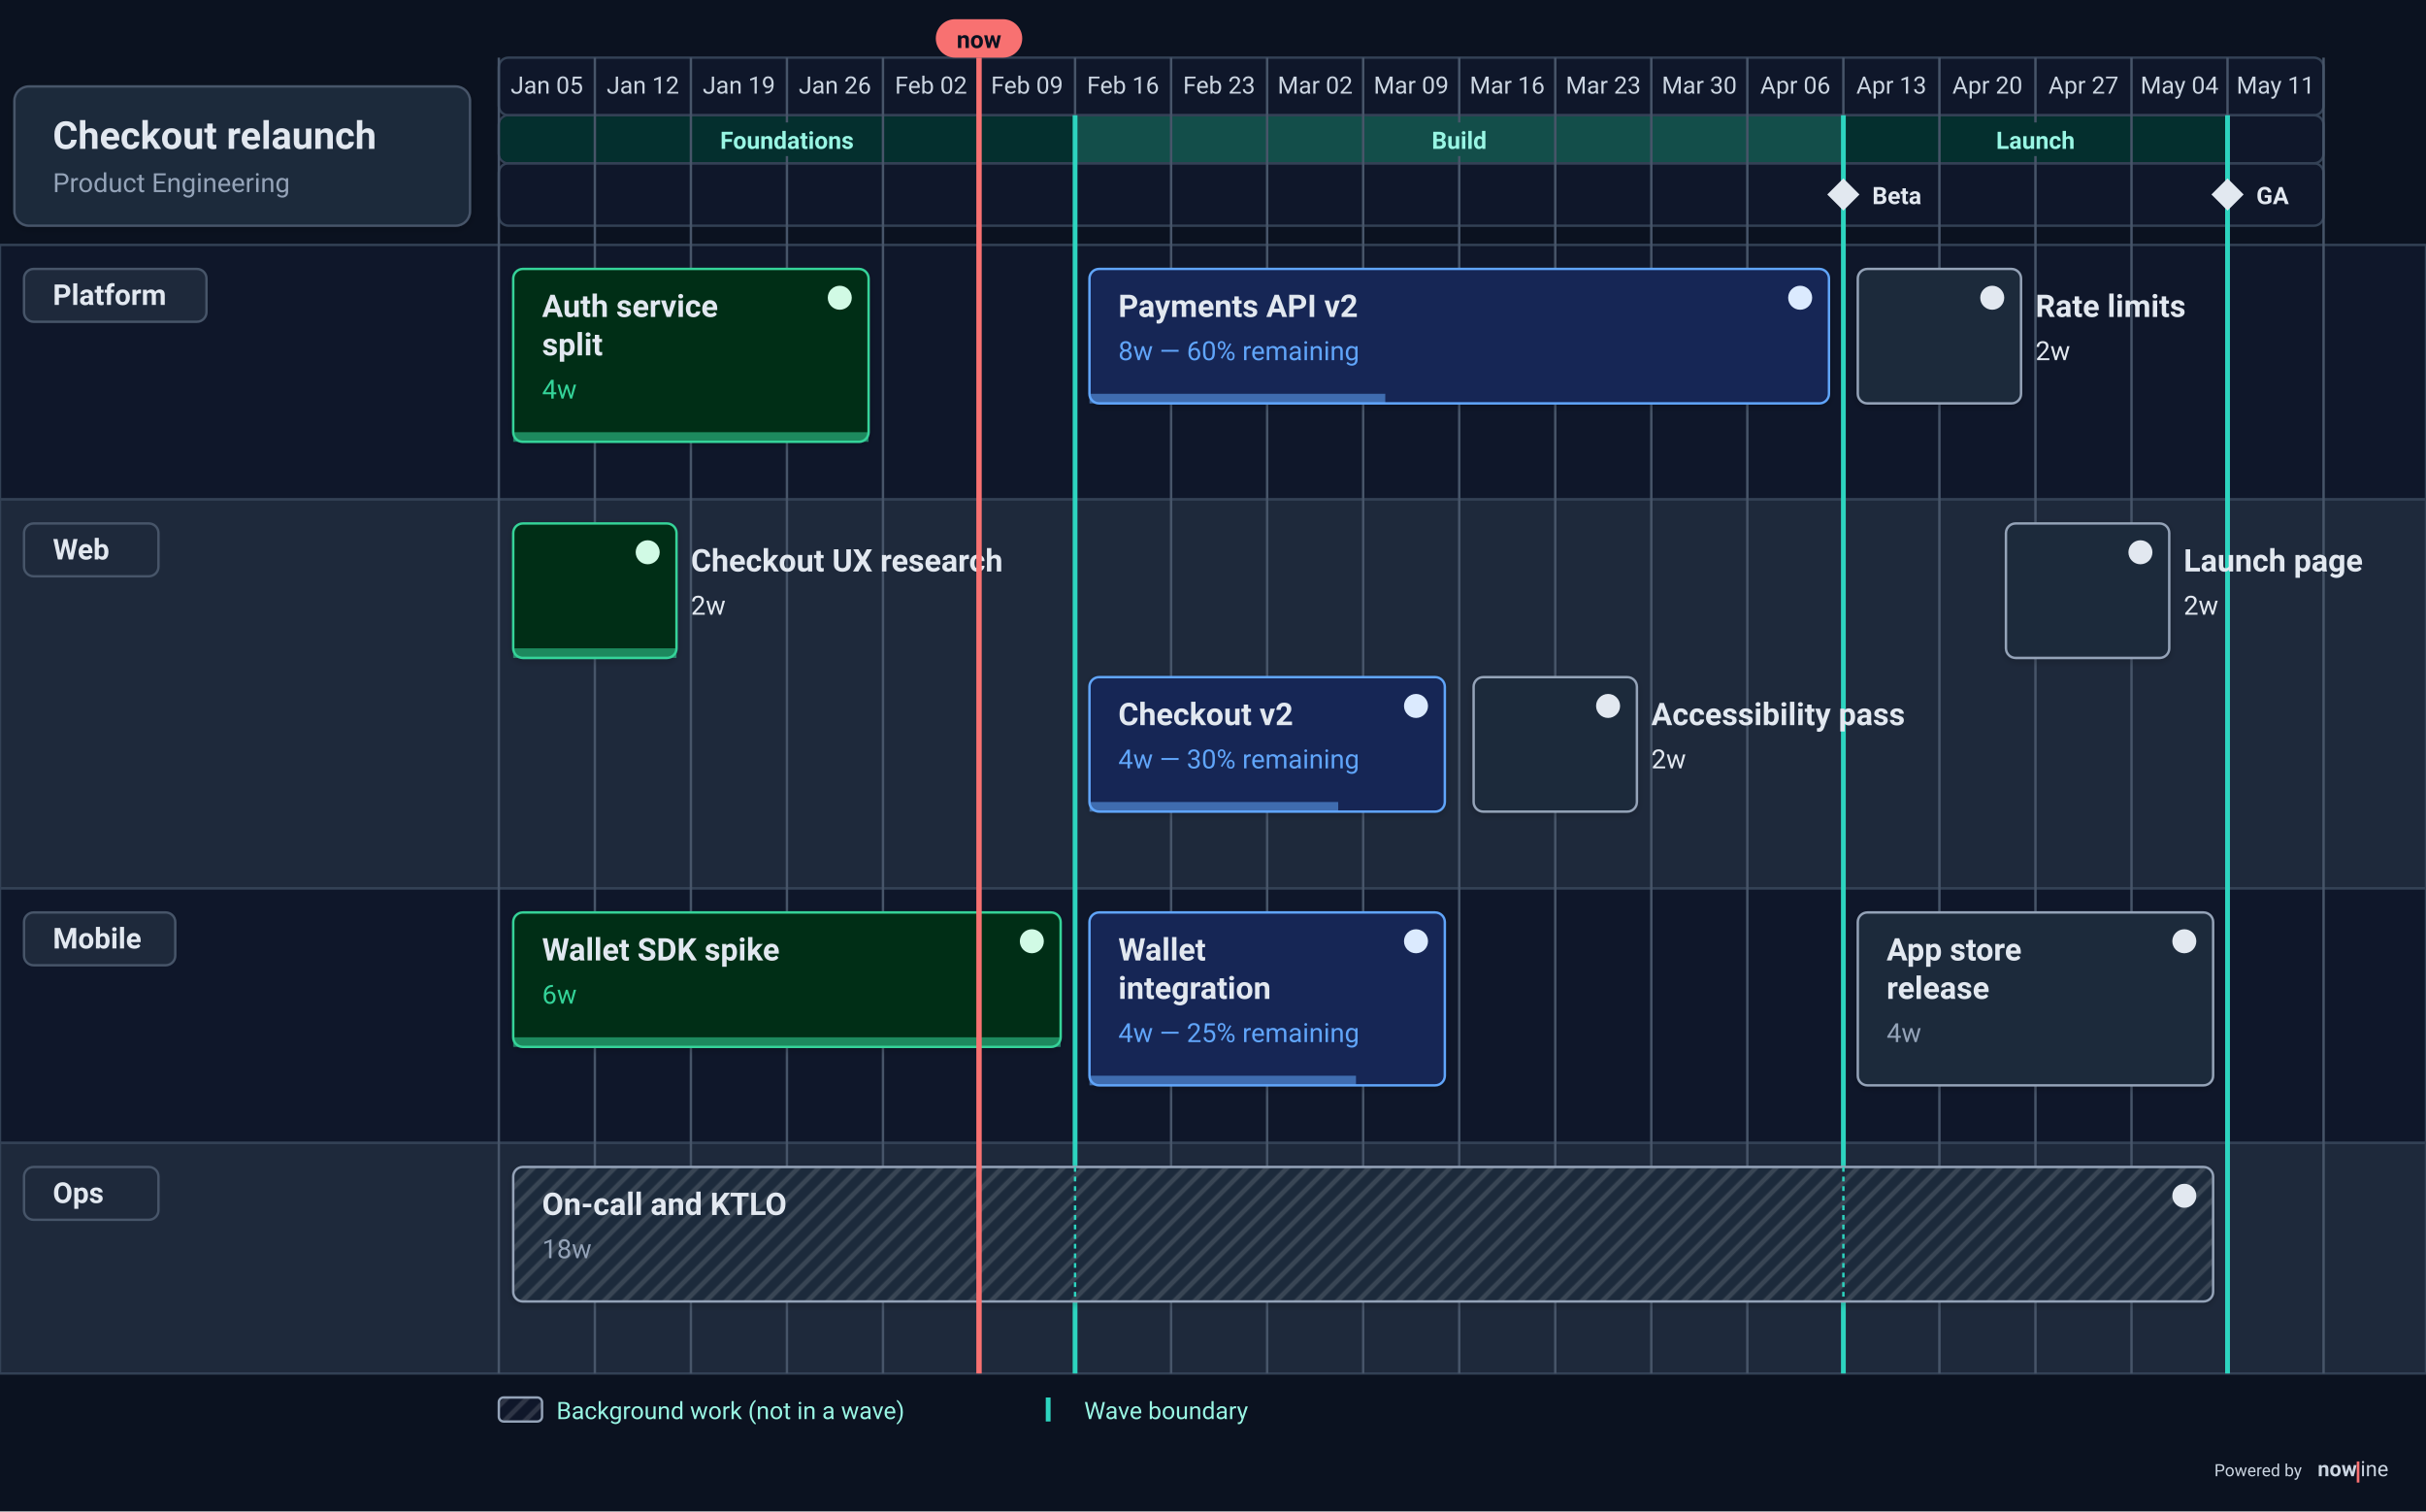
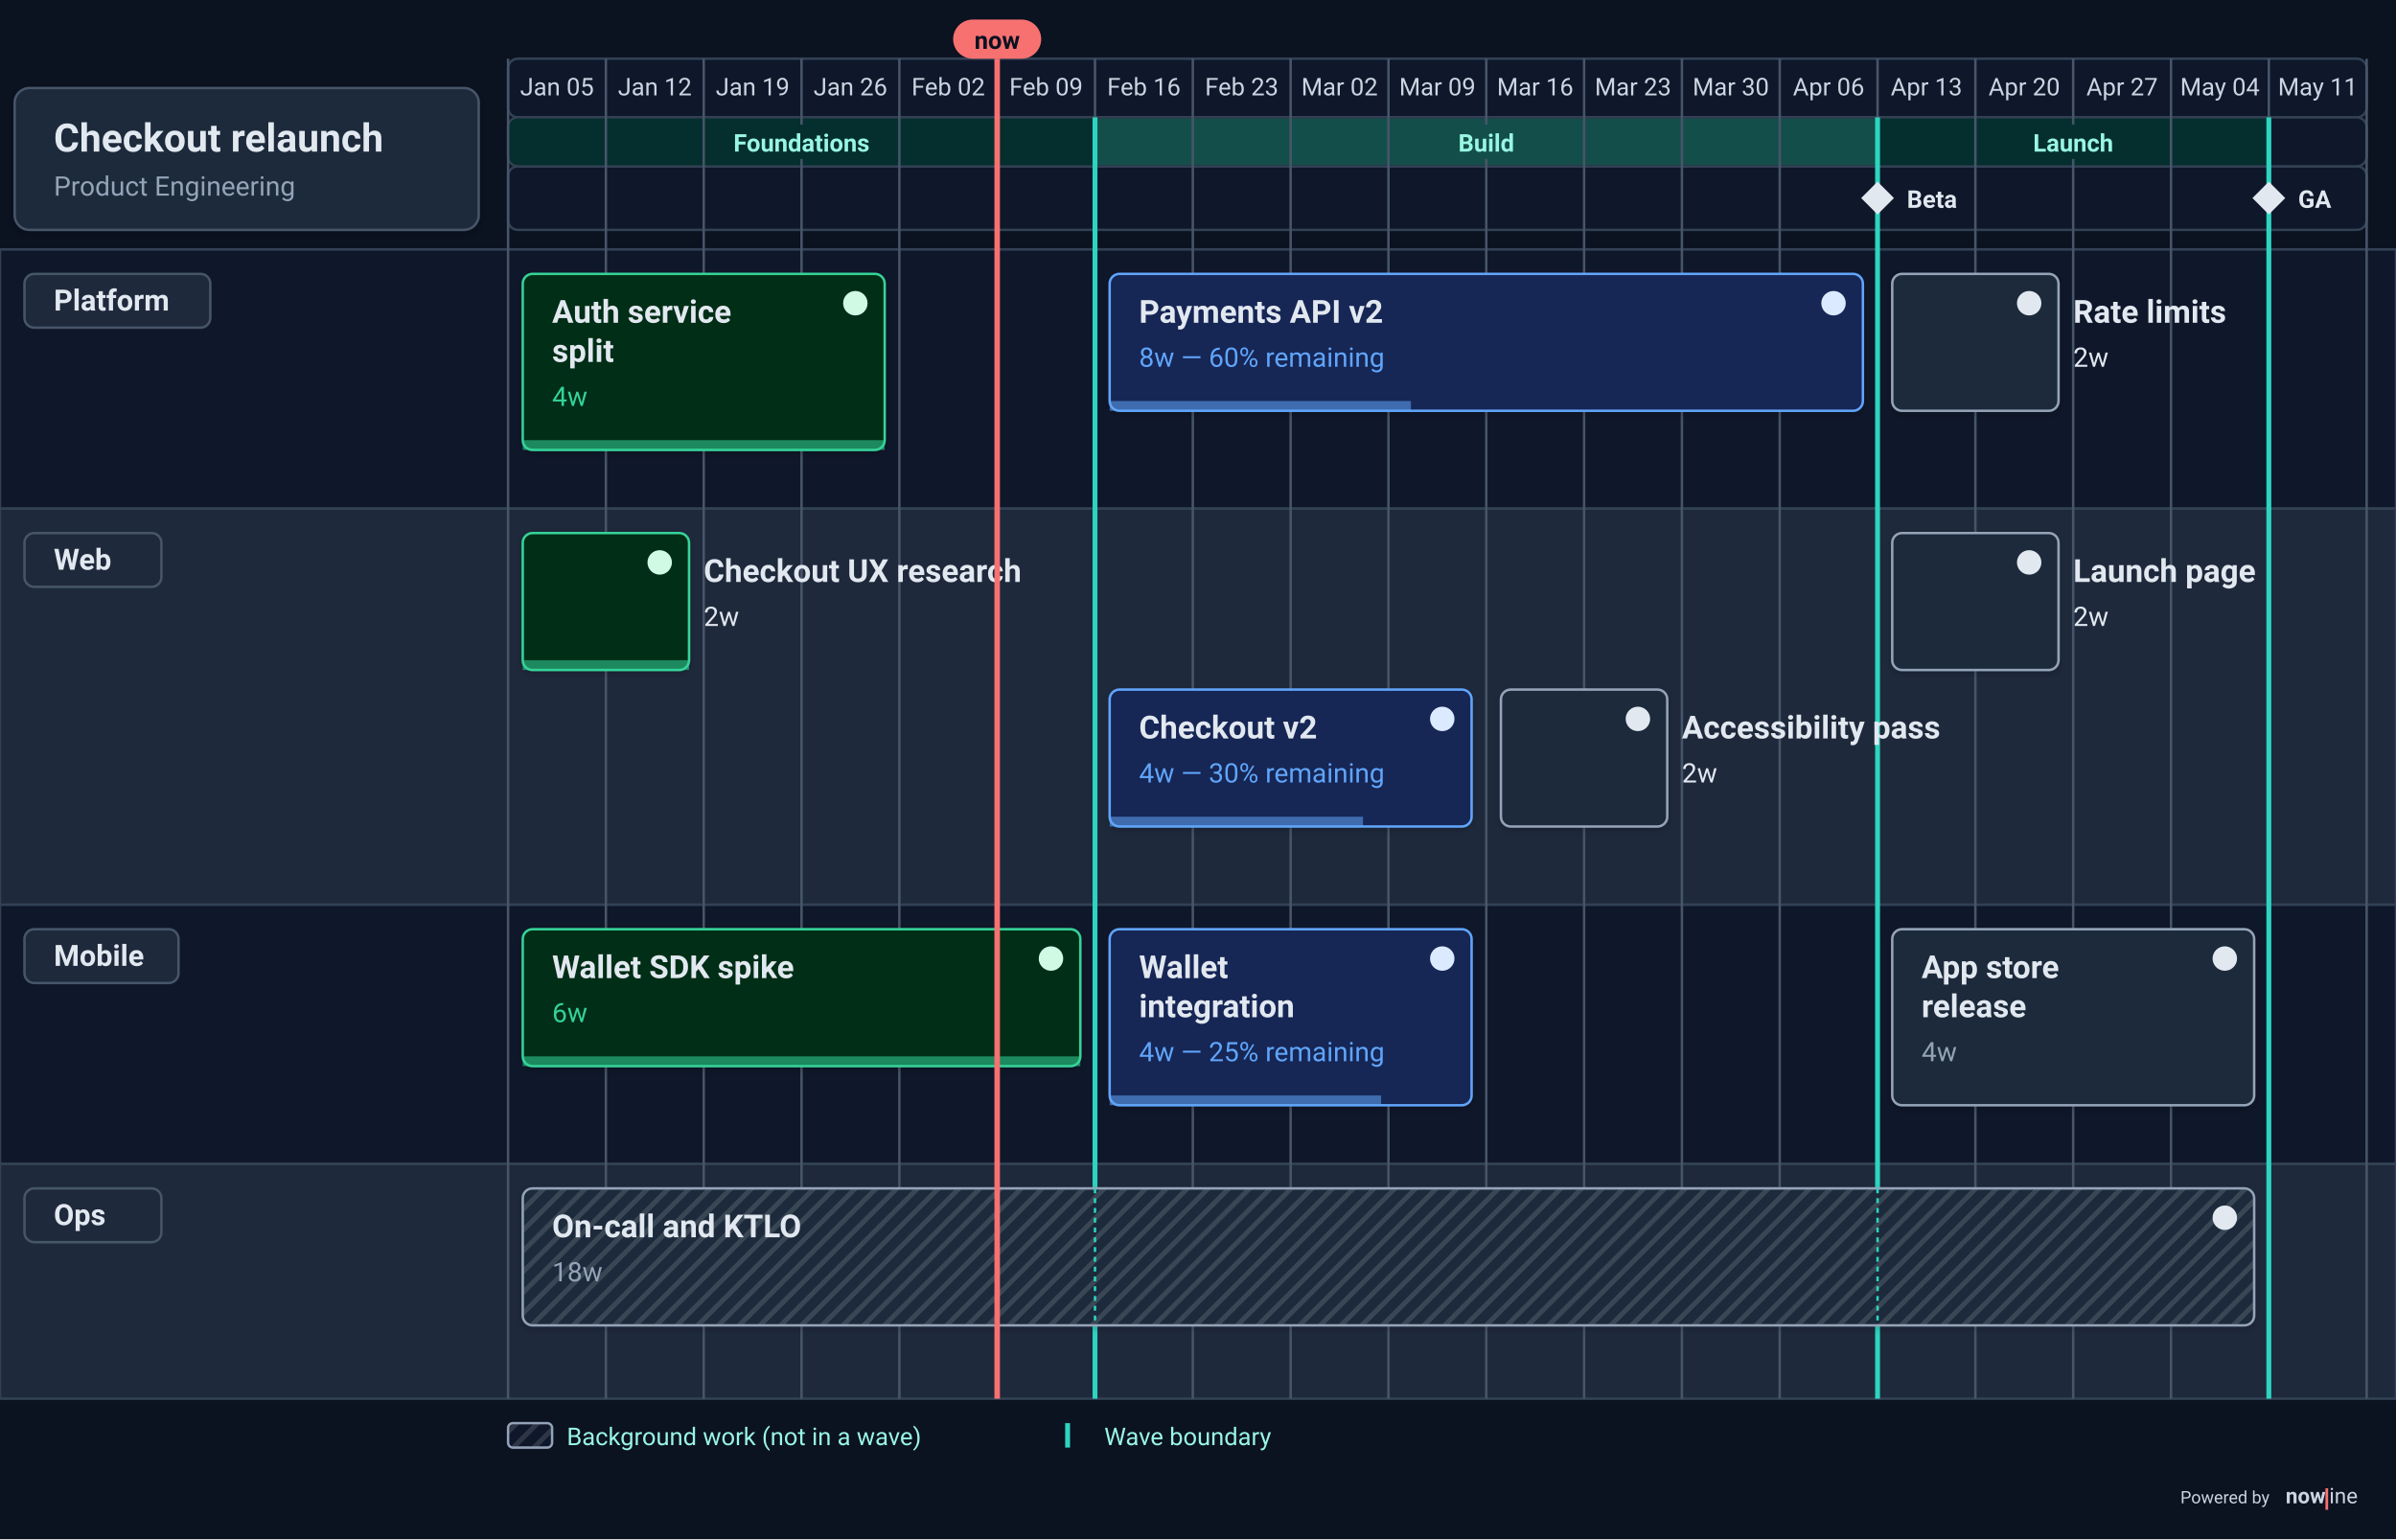
- <svg xmlns="http://www.w3.org/2000/svg" data-generator="nowline" data-theme="dark" height="629.44" viewBox="0 0 1010.42 629.44" width="1010.42">
+ <svg xmlns="http://www.w3.org/2000/svg" data-generator="nowline" data-theme="dark" height="629.44" viewBox="0 0 979.76 629.44" width="979.76">
  <defs>
    <filter height="200%" id="nl-0-root-shadow-subtle" width="200%" x="-50%" y="-50%">
      <feGaussianBlur in="SourceAlpha" stdDeviation="1.5" />
      <feOffset dx="0" dy="1" result="offsetblur" />
      <feComponentTransfer>
        <feFuncA type="linear" slope="0.2" />
      </feComponentTransfer>
      <feMerge>
        <feMergeNode />
        <feMergeNode in="SourceGraphic" />
      </feMerge>
    </filter>
    <filter height="200%" id="nl-0-root-shadow-soft" width="200%" x="-50%" y="-50%">
      <feGaussianBlur in="SourceAlpha" stdDeviation="5" />
      <feOffset dx="0" dy="3" result="offsetblur" />
      <feComponentTransfer>
        <feFuncA type="linear" slope="0.3" />
      </feComponentTransfer>
      <feMerge>
        <feMergeNode />
        <feMergeNode in="SourceGraphic" />
      </feMerge>
    </filter>
    <filter height="200%" id="nl-0-root-shadow-hard" width="200%" x="-50%" y="-50%">
      <feGaussianBlur in="SourceAlpha" stdDeviation="0" />
      <feOffset dx="2" dy="2" result="offsetblur" />
      <feComponentTransfer>
        <feFuncA type="linear" slope="0.45" />
      </feComponentTransfer>
      <feMerge>
        <feMergeNode />
        <feMergeNode in="SourceGraphic" />
      </feMerge>
    </filter>
    <marker id="nl-0-root-arrow" viewBox="0 0 10 10" refX="9" refY="5" markerWidth="7" markerHeight="7" orient="auto">
      <path d="M 0 0 L 10 5 L 0 10 z" fill="#94a3b8" />
    </marker>
    <marker id="nl-0-root-arrow-light" viewBox="0 0 10 10" refX="9" refY="5" markerWidth="7" markerHeight="7" orient="auto">
      <path d="M 0 0 L 10 5 L 0 10 z" fill="#64748b" />
    </marker>
    <marker id="nl-0-root-arrow-dark" viewBox="0 0 10 10" refX="9" refY="5" markerWidth="7" markerHeight="7" orient="auto">
      <path d="M 0 0 L 10 5 L 0 10 z" fill="#e2e8f0" />
    </marker>
    <pattern height="6" id="nl-0-root-wave-hatch-light" patternTransform="rotate(45)" patternUnits="userSpaceOnUse" width="6">
      <line opacity="0.13" stroke="#ffffff" stroke-width="2" x1="3" x2="3" y1="0" y2="6" />
    </pattern>
  </defs>
-   <rect fill="#0b1220" height="629.44" width="1010.42" x="0" y="0" />
+   <rect fill="#0b1220" height="629.44" width="979.76" x="0" y="0" />
  <g data-layer="timeline">
    <rect fill="#0f172a" height="24" rx="4" ry="4" stroke="#334155" stroke-width="1" width="760" x="207.76" y="24" />
    <rect fill="#0f172a" height="26" rx="4" ry="4" stroke="#334155" stroke-width="1" width="760" x="207.76" y="68" />
    <text fill="#cbd5e1" font-family="system-ui, -apple-system, &quot;Segoe UI&quot;, Roboto, sans-serif" font-size="10" text-anchor="middle" x="227.76" y="39">Jan 05</text>
    <text fill="#cbd5e1" font-family="system-ui, -apple-system, &quot;Segoe UI&quot;, Roboto, sans-serif" font-size="10" text-anchor="middle" x="267.76" y="39">Jan 12</text>
    <text fill="#cbd5e1" font-family="system-ui, -apple-system, &quot;Segoe UI&quot;, Roboto, sans-serif" font-size="10" text-anchor="middle" x="307.76" y="39">Jan 19</text>
    <text fill="#cbd5e1" font-family="system-ui, -apple-system, &quot;Segoe UI&quot;, Roboto, sans-serif" font-size="10" text-anchor="middle" x="347.76" y="39">Jan 26</text>
    <text fill="#cbd5e1" font-family="system-ui, -apple-system, &quot;Segoe UI&quot;, Roboto, sans-serif" font-size="10" text-anchor="middle" x="387.76" y="39">Feb 02</text>
    <text fill="#cbd5e1" font-family="system-ui, -apple-system, &quot;Segoe UI&quot;, Roboto, sans-serif" font-size="10" text-anchor="middle" x="427.76" y="39">Feb 09</text>
    <text fill="#cbd5e1" font-family="system-ui, -apple-system, &quot;Segoe UI&quot;, Roboto, sans-serif" font-size="10" text-anchor="middle" x="467.76" y="39">Feb 16</text>
    <text fill="#cbd5e1" font-family="system-ui, -apple-system, &quot;Segoe UI&quot;, Roboto, sans-serif" font-size="10" text-anchor="middle" x="507.76" y="39">Feb 23</text>
    <text fill="#cbd5e1" font-family="system-ui, -apple-system, &quot;Segoe UI&quot;, Roboto, sans-serif" font-size="10" text-anchor="middle" x="547.76" y="39">Mar 02</text>
    <text fill="#cbd5e1" font-family="system-ui, -apple-system, &quot;Segoe UI&quot;, Roboto, sans-serif" font-size="10" text-anchor="middle" x="587.76" y="39">Mar 09</text>
    <text fill="#cbd5e1" font-family="system-ui, -apple-system, &quot;Segoe UI&quot;, Roboto, sans-serif" font-size="10" text-anchor="middle" x="627.76" y="39">Mar 16</text>
    <text fill="#cbd5e1" font-family="system-ui, -apple-system, &quot;Segoe UI&quot;, Roboto, sans-serif" font-size="10" text-anchor="middle" x="667.76" y="39">Mar 23</text>
    <text fill="#cbd5e1" font-family="system-ui, -apple-system, &quot;Segoe UI&quot;, Roboto, sans-serif" font-size="10" text-anchor="middle" x="707.76" y="39">Mar 30</text>
    <text fill="#cbd5e1" font-family="system-ui, -apple-system, &quot;Segoe UI&quot;, Roboto, sans-serif" font-size="10" text-anchor="middle" x="747.76" y="39">Apr 06</text>
    <text fill="#cbd5e1" font-family="system-ui, -apple-system, &quot;Segoe UI&quot;, Roboto, sans-serif" font-size="10" text-anchor="middle" x="787.76" y="39">Apr 13</text>
    <text fill="#cbd5e1" font-family="system-ui, -apple-system, &quot;Segoe UI&quot;, Roboto, sans-serif" font-size="10" text-anchor="middle" x="827.76" y="39">Apr 20</text>
    <text fill="#cbd5e1" font-family="system-ui, -apple-system, &quot;Segoe UI&quot;, Roboto, sans-serif" font-size="10" text-anchor="middle" x="867.76" y="39">Apr 27</text>
    <text fill="#cbd5e1" font-family="system-ui, -apple-system, &quot;Segoe UI&quot;, Roboto, sans-serif" font-size="10" text-anchor="middle" x="907.76" y="39">May 04</text>
    <text fill="#cbd5e1" font-family="system-ui, -apple-system, &quot;Segoe UI&quot;, Roboto, sans-serif" font-size="10" text-anchor="middle" x="947.76" y="39">May 11</text>
  </g>
  <g data-layer="wave-strip">
    <rect fill="#0f172a" height="20" rx="4" ry="4" stroke="#334155" stroke-width="1" width="760" x="207.76" y="48" />
    <g data-id="foundations">
      <path d="M211.76 48.5 H447.76 V67.5 H211.76 A3.5 3.5 0 0 1 208.26 64 V52 A3.5 3.5 0 0 1 211.76 48.5 Z" fill="#042f2e" />
    </g>
    <g data-id="build">
      <rect fill="#134e4a" height="19" width="320" x="447.76" y="48.5" />
    </g>
    <g data-id="launch">
      <rect fill="#042f2e" height="19" width="160" x="767.76" y="48.5" />
    </g>
  </g>
  <g data-id="platform" data-layer="swimlane-bg">
-     <rect fill="#0f172a" height="106" stroke="#334155" stroke-width="1" width="1010.42" x="0" y="102" />
+     <rect fill="#0f172a" height="106" stroke="#334155" stroke-width="1" width="979.76" x="0" y="102" />
  </g>
  <g data-id="web" data-layer="swimlane-bg">
-     <rect fill="#1e293b" height="162" stroke="#334155" stroke-width="1" width="1010.42" x="0" y="208" />
+     <rect fill="#1e293b" height="162" stroke="#334155" stroke-width="1" width="979.76" x="0" y="208" />
  </g>
  <g data-id="mobile" data-layer="swimlane-bg">
-     <rect fill="#0f172a" height="106" stroke="#334155" stroke-width="1" width="1010.42" x="0" y="370" />
+     <rect fill="#0f172a" height="106" stroke="#334155" stroke-width="1" width="979.76" x="0" y="370" />
  </g>
  <g data-id="ops" data-layer="swimlane-bg">
-     <rect fill="#1e293b" height="96" stroke="#334155" stroke-width="1" width="1010.42" x="0" y="476" />
+     <rect fill="#1e293b" height="96" stroke="#334155" stroke-width="1" width="979.76" x="0" y="476" />
  </g>
  <g data-layer="grid">
    <line stroke="#475569" stroke-width="1" x1="207.76" x2="207.76" y1="24" y2="572" />
    <line stroke="#475569" stroke-width="1" x1="247.76" x2="247.76" y1="24" y2="572" />
    <line stroke="#475569" stroke-width="1" x1="287.76" x2="287.76" y1="24" y2="572" />
    <line stroke="#475569" stroke-width="1" x1="327.76" x2="327.76" y1="24" y2="572" />
    <line stroke="#475569" stroke-width="1" x1="367.76" x2="367.76" y1="24" y2="572" />
    <line stroke="#475569" stroke-width="1" x1="407.76" x2="407.76" y1="24" y2="572" />
    <line stroke="#475569" stroke-width="1" x1="447.76" x2="447.76" y1="24" y2="572" />
    <line stroke="#475569" stroke-width="1" x1="487.76" x2="487.76" y1="24" y2="572" />
    <line stroke="#475569" stroke-width="1" x1="527.76" x2="527.76" y1="24" y2="572" />
    <line stroke="#475569" stroke-width="1" x1="567.76" x2="567.76" y1="24" y2="572" />
    <line stroke="#475569" stroke-width="1" x1="607.76" x2="607.76" y1="24" y2="572" />
    <line stroke="#475569" stroke-width="1" x1="647.76" x2="647.76" y1="24" y2="572" />
    <line stroke="#475569" stroke-width="1" x1="687.76" x2="687.76" y1="24" y2="572" />
    <line stroke="#475569" stroke-width="1" x1="727.76" x2="727.76" y1="24" y2="572" />
    <line stroke="#475569" stroke-width="1" x1="767.76" x2="767.76" y1="24" y2="572" />
    <line stroke="#475569" stroke-width="1" x1="807.76" x2="807.76" y1="24" y2="572" />
    <line stroke="#475569" stroke-width="1" x1="847.76" x2="847.76" y1="24" y2="572" />
    <line stroke="#475569" stroke-width="1" x1="887.76" x2="887.76" y1="24" y2="572" />
    <line stroke="#475569" stroke-width="1" x1="927.76" x2="927.76" y1="24" y2="572" />
    <line stroke="#475569" stroke-width="1" x1="967.76" x2="967.76" y1="24" y2="572" />
  </g>
  <g data-layer="wave-boundary">
    <line stroke="#2dd4bf" stroke-width="2" x1="447.76" x2="447.76" y1="48" y2="572" />
    <line stroke="#2dd4bf" stroke-width="2" x1="767.76" x2="767.76" y1="48" y2="572" />
    <line stroke="#2dd4bf" stroke-width="2" x1="927.76" x2="927.76" y1="48" y2="572" />
  </g>
  <g data-layer="wave-labels">
    <rect fill="#042f2e" height="14" width="70.99" x="292.27" y="51" />
    <text fill="#99f6e4" font-family="system-ui, -apple-system, &quot;Segoe UI&quot;, Roboto, sans-serif" font-size="10" font-weight="600" text-anchor="middle" x="327.76" y="62">Foundations</text>
    <rect fill="#134e4a" height="14" width="34.45" x="590.54" y="51" />
    <text fill="#99f6e4" font-family="system-ui, -apple-system, &quot;Segoe UI&quot;, Roboto, sans-serif" font-size="10" font-weight="600" text-anchor="middle" x="607.76" y="62">Build</text>
    <rect fill="#042f2e" height="14" width="40.54" x="827.49" y="51" />
    <text fill="#99f6e4" font-family="system-ui, -apple-system, &quot;Segoe UI&quot;, Roboto, sans-serif" font-size="10" font-weight="600" text-anchor="middle" x="847.76" y="62">Launch</text>
  </g>
  <g data-id="platform" data-layer="swimlane">
    <rect fill="#1e293b" height="22" rx="4" ry="4" stroke="#475569" stroke-width="1" width="76" x="10" y="112" />
    <text fill="#e2e8f0" font-family="system-ui, -apple-system, &quot;Segoe UI&quot;, Roboto, sans-serif" font-size="12" font-weight="600" x="22" y="127">Platform</text>
    <g data-id="auth" data-layer="item">
      <rect fill="#052e16" filter="url(#nl-0-root-shadow-subtle)" height="72" rx="4" ry="4" stroke="#34d399" stroke-width="1" width="148" x="213.76" y="112" />
      <rect fill="#34d399" height="4" opacity="0.55" width="148" x="213.76" y="180" />
      <circle cx="349.76" cy="124" fill="#d1fae5" r="5" />
      <text fill="#e2e8f0" font-family="system-ui, -apple-system, &quot;Segoe UI&quot;, Roboto, sans-serif" font-size="13" font-weight="600" x="225.76" y="132">Auth service</text>
      <text fill="#e2e8f0" font-family="system-ui, -apple-system, &quot;Segoe UI&quot;, Roboto, sans-serif" font-size="13" font-weight="600" x="225.76" y="148">split</text>
      <text fill="#34d399" font-family="system-ui, -apple-system, &quot;Segoe UI&quot;, Roboto, sans-serif" font-size="11" x="225.76" y="166">4w</text>
    </g>
    <g data-id="payments-api" data-layer="item">
      <rect fill="#172554" filter="url(#nl-0-root-shadow-subtle)" height="56" rx="4" ry="4" stroke="#60a5fa" stroke-width="1" width="308" x="453.76" y="112" />
      <rect fill="#60a5fa" height="4" opacity="0.55" width="123.2" x="453.76" y="164" />
      <circle cx="749.76" cy="124" fill="#dbeafe" r="5" />
      <text fill="#e2e8f0" font-family="system-ui, -apple-system, &quot;Segoe UI&quot;, Roboto, sans-serif" font-size="13" font-weight="600" x="465.76" y="132">Payments API v2</text>
      <text fill="#60a5fa" font-family="system-ui, -apple-system, &quot;Segoe UI&quot;, Roboto, sans-serif" font-size="11" x="465.76" y="150">8w — 60% remaining</text>
    </g>
    <g data-id="rate-limits" data-layer="item">
      <rect fill="#1e293b" filter="url(#nl-0-root-shadow-subtle)" height="56" rx="4" ry="4" stroke="#94a3b8" stroke-width="1" width="68" x="773.76" y="112" />
      <circle cx="829.76" cy="124" fill="#e2e8f0" r="5" />
      <text fill="#e2e8f0" font-family="system-ui, -apple-system, &quot;Segoe UI&quot;, Roboto, sans-serif" font-size="13" font-weight="600" x="847.76" y="132">Rate limits</text>
      <text fill="#e2e8f0" font-family="system-ui, -apple-system, &quot;Segoe UI&quot;, Roboto, sans-serif" font-size="11" x="847.76" y="150">2w</text>
    </g>
  </g>
  <g data-id="web" data-layer="swimlane">
    <rect fill="#1e293b" height="22" rx="4" ry="4" stroke="#475569" stroke-width="1" width="56" x="10" y="218" />
    <text fill="#e2e8f0" font-family="system-ui, -apple-system, &quot;Segoe UI&quot;, Roboto, sans-serif" font-size="12" font-weight="600" x="22" y="233">Web</text>
    <g data-id="ux-research" data-layer="item">
      <rect fill="#052e16" filter="url(#nl-0-root-shadow-subtle)" height="56" rx="4" ry="4" stroke="#34d399" stroke-width="1" width="68" x="213.76" y="218" />
      <rect fill="#34d399" height="4" opacity="0.55" width="68" x="213.76" y="270" />
      <circle cx="269.76" cy="230" fill="#d1fae5" r="5" />
      <text fill="#e2e8f0" font-family="system-ui, -apple-system, &quot;Segoe UI&quot;, Roboto, sans-serif" font-size="13" font-weight="600" x="287.76" y="238">Checkout UX research</text>
      <text fill="#e2e8f0" font-family="system-ui, -apple-system, &quot;Segoe UI&quot;, Roboto, sans-serif" font-size="11" x="287.76" y="256">2w</text>
    </g>
    <g data-layer="group">
      <g data-id="checkout-v2" data-layer="item">
        <rect fill="#172554" filter="url(#nl-0-root-shadow-subtle)" height="56" rx="4" ry="4" stroke="#60a5fa" stroke-width="1" width="148" x="453.76" y="282" />
        <rect fill="#60a5fa" height="4" opacity="0.55" width="103.6" x="453.76" y="334" />
        <circle cx="589.76" cy="294" fill="#dbeafe" r="5" />
        <text fill="#e2e8f0" font-family="system-ui, -apple-system, &quot;Segoe UI&quot;, Roboto, sans-serif" font-size="13" font-weight="600" x="465.76" y="302">Checkout v2</text>
        <text fill="#60a5fa" font-family="system-ui, -apple-system, &quot;Segoe UI&quot;, Roboto, sans-serif" font-size="11" x="465.76" y="320">4w — 30% remaining</text>
      </g>
      <g data-id="a11y" data-layer="item">
        <rect fill="#1e293b" filter="url(#nl-0-root-shadow-subtle)" height="56" rx="4" ry="4" stroke="#94a3b8" stroke-width="1" width="68" x="613.76" y="282" />
        <circle cx="669.76" cy="294" fill="#e2e8f0" r="5" />
        <text fill="#e2e8f0" font-family="system-ui, -apple-system, &quot;Segoe UI&quot;, Roboto, sans-serif" font-size="13" font-weight="600" x="687.76" y="302">Accessibility pass</text>
        <text fill="#e2e8f0" font-family="system-ui, -apple-system, &quot;Segoe UI&quot;, Roboto, sans-serif" font-size="11" x="687.76" y="320">2w</text>
      </g>
    </g>
    <g data-id="launch-page" data-layer="item">
-       <rect fill="#1e293b" filter="url(#nl-0-root-shadow-subtle)" height="56" rx="4" ry="4" stroke="#94a3b8" stroke-width="1" width="68" x="835.48" y="218" />
-       <circle cx="891.48" cy="230" fill="#e2e8f0" r="5" />
-       <text fill="#e2e8f0" font-family="system-ui, -apple-system, &quot;Segoe UI&quot;, Roboto, sans-serif" font-size="13" font-weight="600" x="909.48" y="238">Launch page</text>
-       <text fill="#e2e8f0" font-family="system-ui, -apple-system, &quot;Segoe UI&quot;, Roboto, sans-serif" font-size="11" x="909.48" y="256">2w</text>
+       <rect fill="#1e293b" filter="url(#nl-0-root-shadow-subtle)" height="56" rx="4" ry="4" stroke="#94a3b8" stroke-width="1" width="68" x="773.76" y="218" />
+       <circle cx="829.76" cy="230" fill="#e2e8f0" r="5" />
+       <text fill="#e2e8f0" font-family="system-ui, -apple-system, &quot;Segoe UI&quot;, Roboto, sans-serif" font-size="13" font-weight="600" x="847.76" y="238">Launch page</text>
+       <text fill="#e2e8f0" font-family="system-ui, -apple-system, &quot;Segoe UI&quot;, Roboto, sans-serif" font-size="11" x="847.76" y="256">2w</text>
    </g>
  </g>
  <g data-id="mobile" data-layer="swimlane">
    <rect fill="#1e293b" height="22" rx="4" ry="4" stroke="#475569" stroke-width="1" width="63" x="10" y="380" />
    <text fill="#e2e8f0" font-family="system-ui, -apple-system, &quot;Segoe UI&quot;, Roboto, sans-serif" font-size="12" font-weight="600" x="22" y="395">Mobile</text>
    <g data-id="wallet-spike" data-layer="item">
      <rect fill="#052e16" filter="url(#nl-0-root-shadow-subtle)" height="56" rx="4" ry="4" stroke="#34d399" stroke-width="1" width="228" x="213.76" y="380" />
      <rect fill="#34d399" height="4" opacity="0.55" width="228" x="213.76" y="432" />
      <circle cx="429.76" cy="392" fill="#d1fae5" r="5" />
      <text fill="#e2e8f0" font-family="system-ui, -apple-system, &quot;Segoe UI&quot;, Roboto, sans-serif" font-size="13" font-weight="600" x="225.76" y="400">Wallet SDK spike</text>
      <text fill="#34d399" font-family="system-ui, -apple-system, &quot;Segoe UI&quot;, Roboto, sans-serif" font-size="11" x="225.76" y="418">6w</text>
    </g>
    <g data-id="wallet" data-layer="item">
      <rect fill="#172554" filter="url(#nl-0-root-shadow-subtle)" height="72" rx="4" ry="4" stroke="#60a5fa" stroke-width="1" width="148" x="453.76" y="380" />
      <rect fill="#60a5fa" height="4" opacity="0.55" width="111" x="453.76" y="448" />
      <circle cx="589.76" cy="392" fill="#dbeafe" r="5" />
      <text fill="#e2e8f0" font-family="system-ui, -apple-system, &quot;Segoe UI&quot;, Roboto, sans-serif" font-size="13" font-weight="600" x="465.76" y="400">Wallet</text>
      <text fill="#e2e8f0" font-family="system-ui, -apple-system, &quot;Segoe UI&quot;, Roboto, sans-serif" font-size="13" font-weight="600" x="465.76" y="416">integration</text>
      <text fill="#60a5fa" font-family="system-ui, -apple-system, &quot;Segoe UI&quot;, Roboto, sans-serif" font-size="11" x="465.76" y="434">4w — 25% remaining</text>
    </g>
    <g data-id="store-release" data-layer="item">
      <rect fill="#1e293b" filter="url(#nl-0-root-shadow-subtle)" height="72" rx="4" ry="4" stroke="#94a3b8" stroke-width="1" width="148" x="773.76" y="380" />
      <circle cx="909.76" cy="392" fill="#e2e8f0" r="5" />
      <text fill="#e2e8f0" font-family="system-ui, -apple-system, &quot;Segoe UI&quot;, Roboto, sans-serif" font-size="13" font-weight="600" x="785.76" y="400">App store</text>
      <text fill="#e2e8f0" font-family="system-ui, -apple-system, &quot;Segoe UI&quot;, Roboto, sans-serif" font-size="13" font-weight="600" x="785.76" y="416">release</text>
      <text fill="#94a3b8" font-family="system-ui, -apple-system, &quot;Segoe UI&quot;, Roboto, sans-serif" font-size="11" x="785.76" y="434">4w</text>
    </g>
  </g>
  <g data-id="ops" data-layer="swimlane">
    <rect fill="#1e293b" height="22" rx="4" ry="4" stroke="#475569" stroke-width="1" width="56" x="10" y="486" />
    <text fill="#e2e8f0" font-family="system-ui, -apple-system, &quot;Segoe UI&quot;, Roboto, sans-serif" font-size="12" font-weight="600" x="22" y="501">Ops</text>
    <g data-id="on-call" data-layer="item">
      <rect fill="#1e293b" filter="url(#nl-0-root-shadow-subtle)" height="56" rx="4" ry="4" stroke="#94a3b8" stroke-width="1" width="708" x="213.76" y="486" />
      <rect fill="url(#nl-0-root-wave-hatch-light)" height="55" rx="4" ry="4" width="707" x="214.26" y="486.5" />
      <circle cx="909.76" cy="498" fill="#e2e8f0" r="5" />
      <text fill="#e2e8f0" font-family="system-ui, -apple-system, &quot;Segoe UI&quot;, Roboto, sans-serif" font-size="13" font-weight="600" x="225.76" y="506">On-call and KTLO</text>
      <text fill="#94a3b8" font-family="system-ui, -apple-system, &quot;Segoe UI&quot;, Roboto, sans-serif" font-size="11" x="225.76" y="524">18w</text>
    </g>
  </g>
  <g data-layer="wave-cross">
    <line stroke="#2dd4bf" stroke-dasharray="2 2" stroke-width="1" x1="447.76" x2="447.76" y1="486" y2="542" />
    <line stroke="#2dd4bf" stroke-dasharray="2 2" stroke-width="1" x1="767.76" x2="767.76" y1="486" y2="542" />
  </g>
  <g data-id="beta" data-layer="milestone">
    <path d="M767.76 75 L773.76 81 L767.76 87 L761.76 81 Z" fill="#e2e8f0" stroke="#e2e8f0" stroke-width="1" />
    <text fill="#e2e8f0" font-family="system-ui, -apple-system, &quot;Segoe UI&quot;, Roboto, sans-serif" font-size="10" font-weight="600" x="779.76" y="85">Beta</text>
  </g>
  <g data-id="ga" data-layer="milestone">
    <path d="M927.76 75 L933.76 81 L927.76 87 L921.76 81 Z" fill="#e2e8f0" stroke="#e2e8f0" stroke-width="1" />
    <text fill="#e2e8f0" font-family="system-ui, -apple-system, &quot;Segoe UI&quot;, Roboto, sans-serif" font-size="10" font-weight="600" x="939.76" y="85">GA</text>
  </g>
  <g data-layer="nowline">
    <line stroke="#f87171" stroke-width="2.25" x1="407.76" x2="407.76" y1="24" y2="572" />
    <rect fill="#f87171" height="16" rx="8" ry="8" width="36" x="389.76" y="8" />
    <text fill="#0b1220" font-family="system-ui, -apple-system, &quot;Segoe UI&quot;, Roboto, sans-serif" font-size="10" font-weight="700" text-anchor="middle" x="407.76" y="20">now</text>
  </g>
  <g data-layer="wave-legend">
    <rect fill="#0f172a" height="10" rx="2" ry="2" stroke="#94a3b8" stroke-width="1" width="18" x="207.76" y="582" />
    <rect fill="url(#nl-0-root-wave-hatch-light)" height="9" rx="2" ry="2" width="17" x="208.26" y="582.5" />
    <text fill="#99f6e4" font-family="system-ui, -apple-system, &quot;Segoe UI&quot;, Roboto, sans-serif" font-size="10" x="231.76" y="591">Background work (not in a wave)</text>
    <line stroke="#2dd4bf" stroke-width="2" x1="436.56" x2="436.56" y1="582" y2="592" />
    <text fill="#99f6e4" font-family="system-ui, -apple-system, &quot;Segoe UI&quot;, Roboto, sans-serif" font-size="10" x="451.56" y="591">Wave boundary</text>
  </g>
  <g data-id="nl-0-root-header" data-layer="header">
    <rect fill="#1e293b" filter="url(#nl-0-root-shadow-subtle)" height="58" rx="6" ry="6" stroke="#475569" stroke-width="1" width="189.76" x="6" y="36" />
    <text fill="#e2e8f0" font-family="system-ui, -apple-system, &quot;Segoe UI&quot;, Roboto, sans-serif" font-size="16" font-weight="600" x="22" y="62">Checkout relaunch</text>
    <text fill="#94a3b8" font-family="system-ui, -apple-system, &quot;Segoe UI&quot;, Roboto, sans-serif" font-size="11" x="22" y="80">Product Engineering</text>
  </g>
  <a aria-label="Powered by nowline" href="https://nowline.io" rel="noopener" target="_blank">
    <g data-layer="attribution">
-       <g transform="translate(922.26 606) scale(0.22)">
+       <g transform="translate(891.6 606) scale(0.22)">
        <text fill="#cbd5e1" font-family="system-ui, -apple-system, &quot;Segoe UI&quot;, Roboto, sans-serif" font-size="32" font-weight="400" x="0" y="40">Powered by</text>
        <text fill="#cbd5e1" font-family="system-ui, -apple-system, &quot;Segoe UI&quot;, Roboto, sans-serif" font-size="40" font-weight="700" x="195.6" y="40">now</text>
        <rect fill="#f87171" height="40" width="5" x="269.6" y="12" />
        <text fill="#cbd5e1" font-family="system-ui, -apple-system, &quot;Segoe UI&quot;, Roboto, sans-serif" font-size="40" font-weight="400" x="276.6" y="40">ine</text>
      </g>
    </g>
  </a>
</svg>
